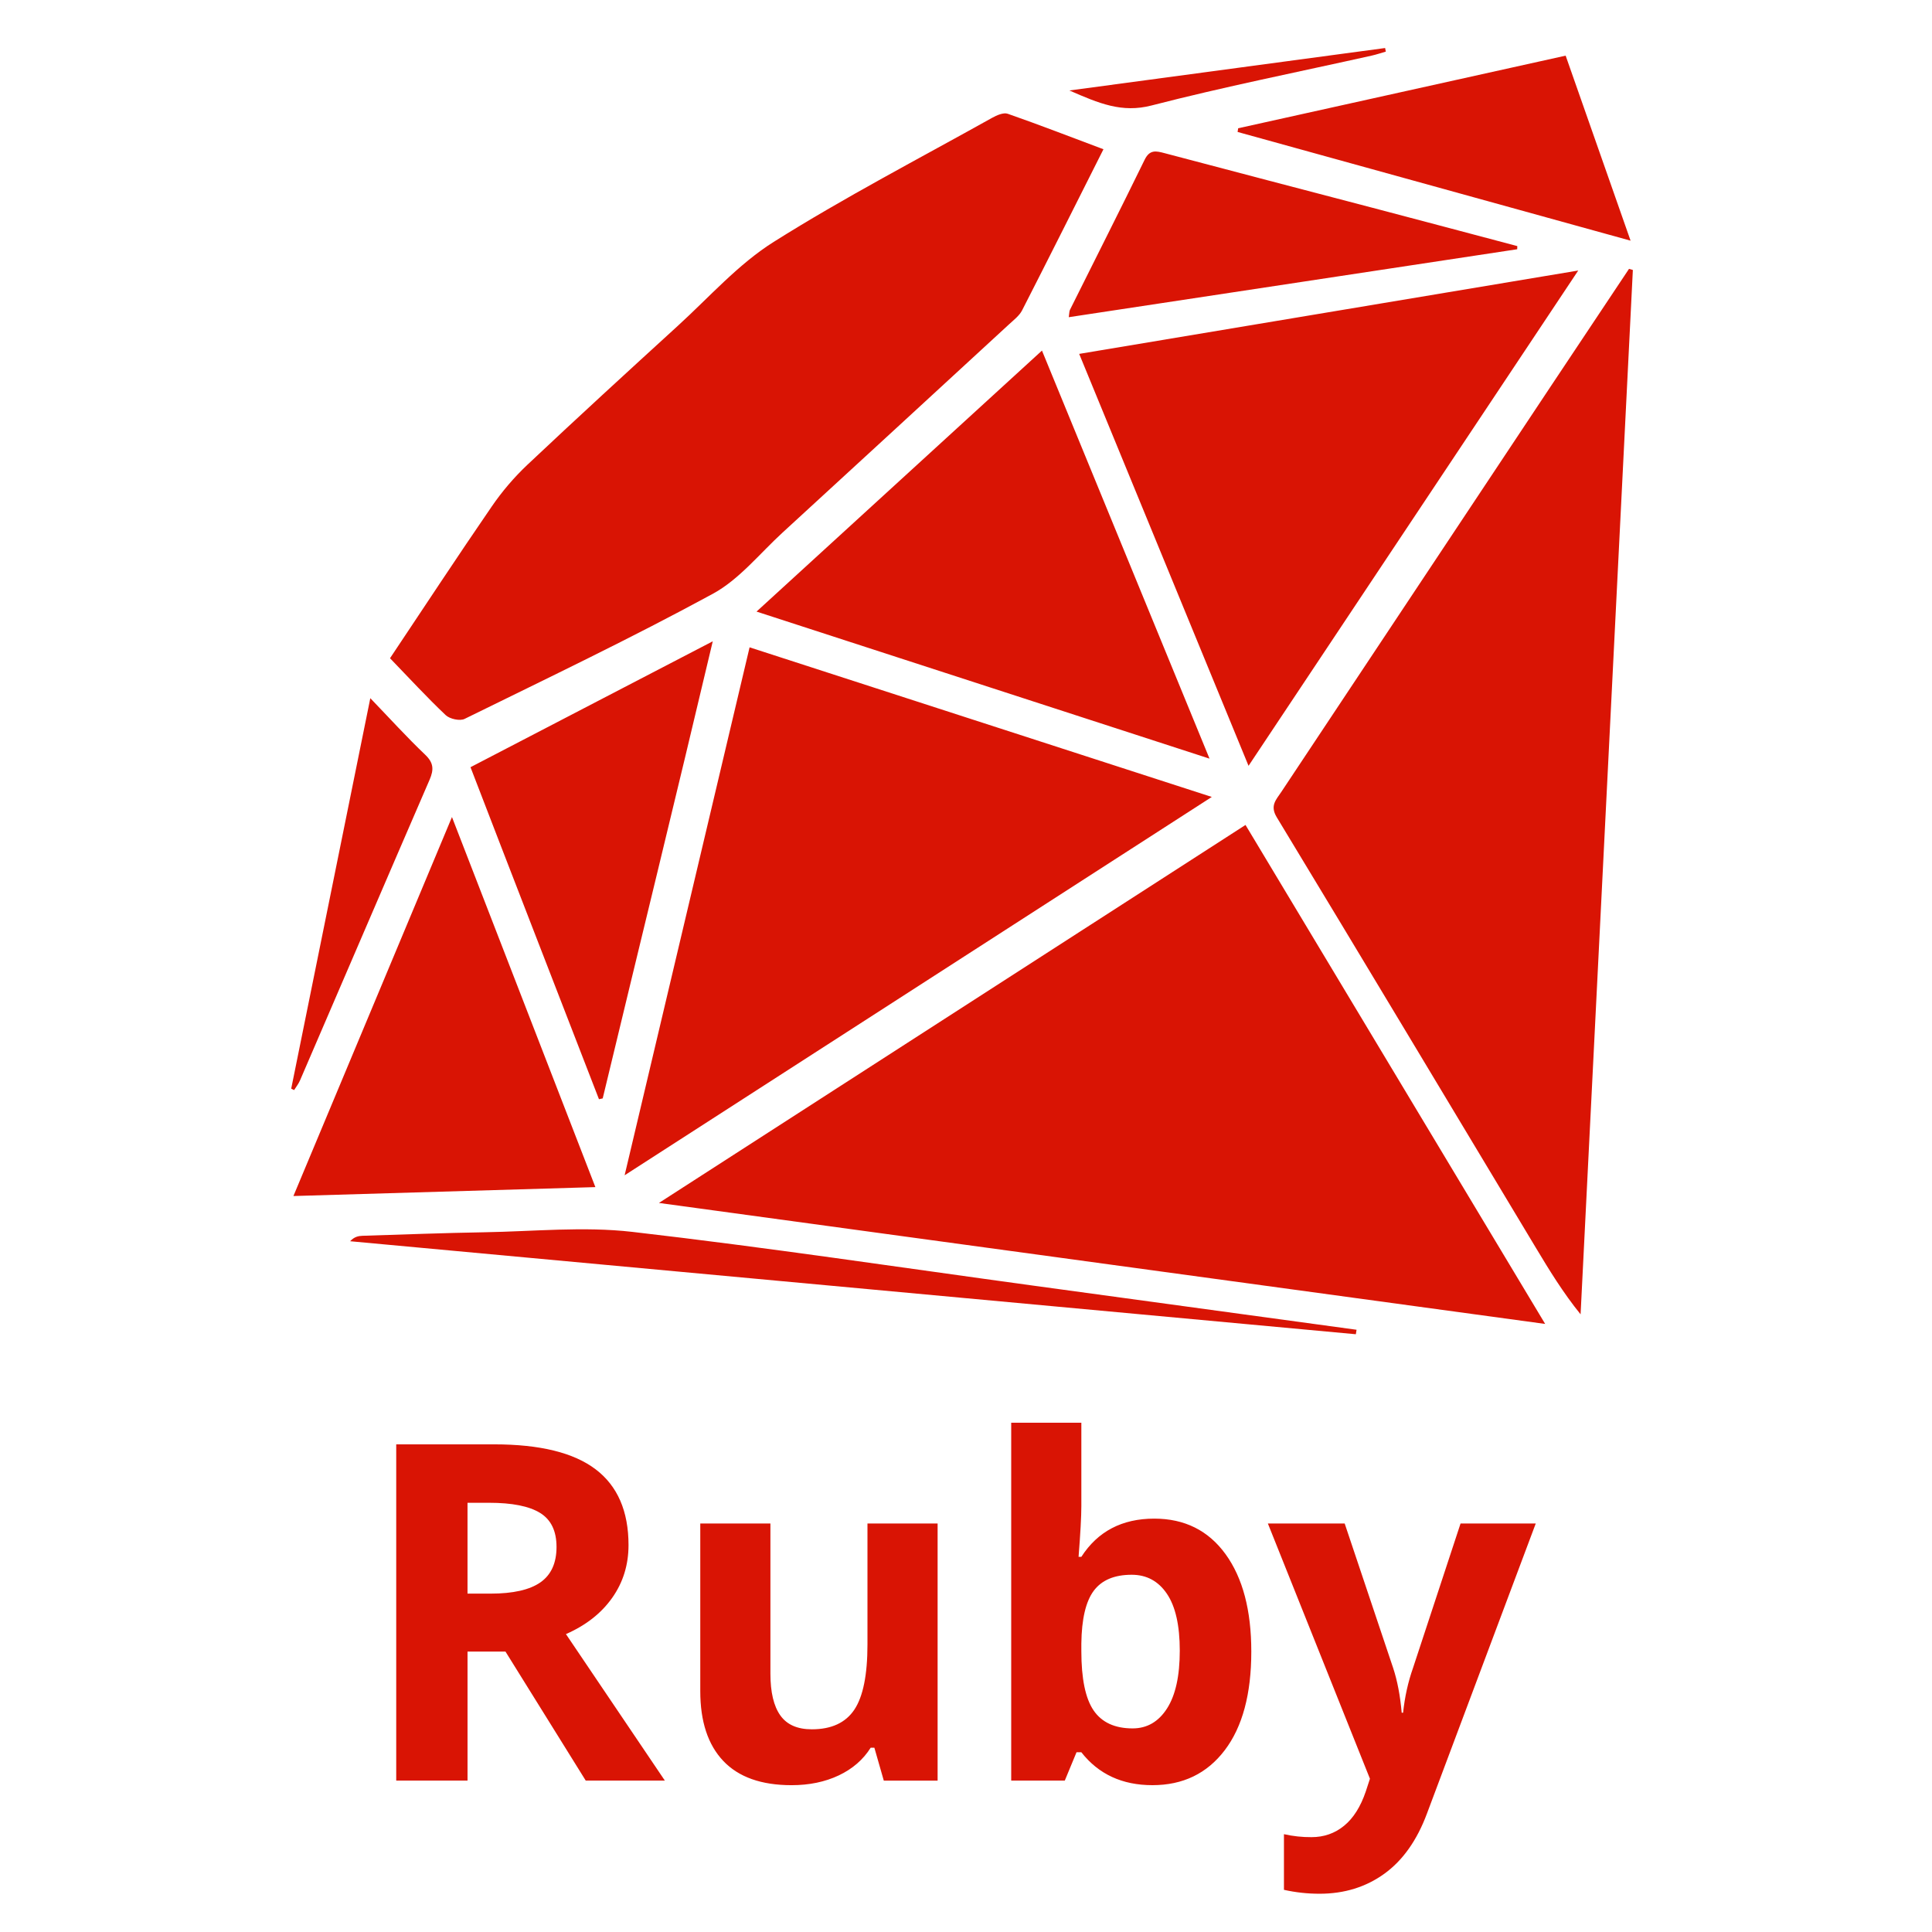
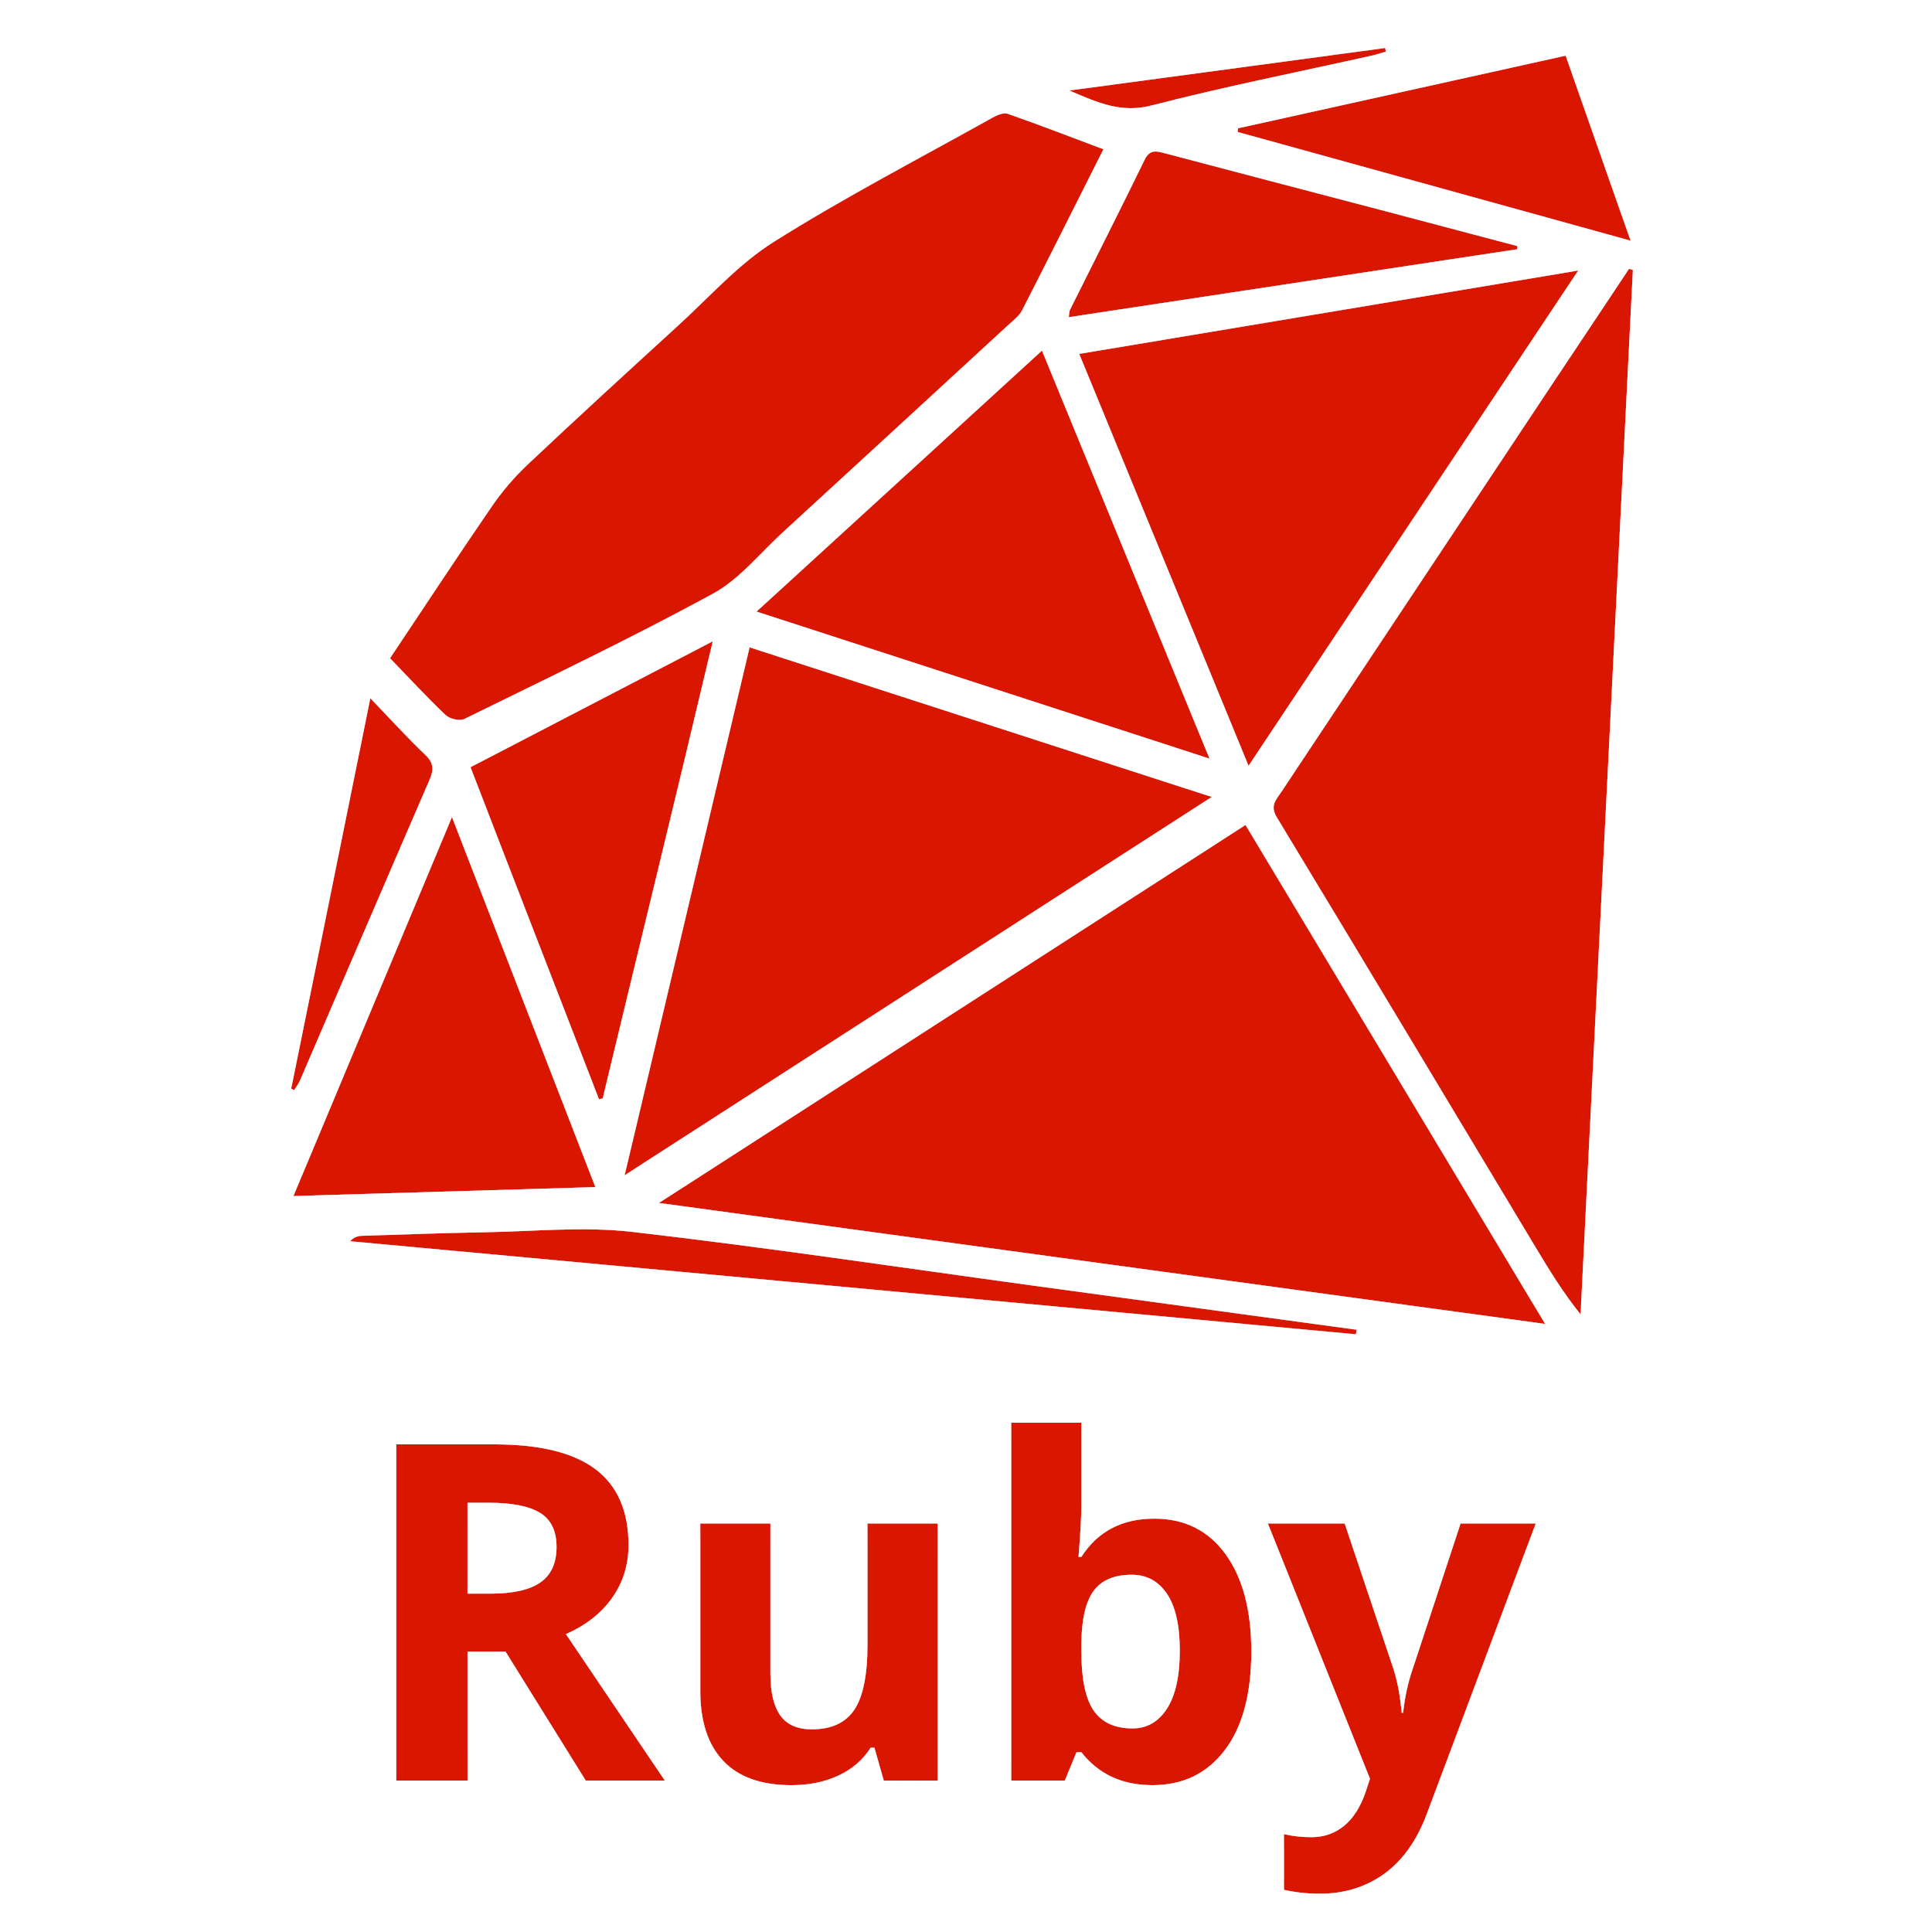
<svg xmlns="http://www.w3.org/2000/svg" viewBox="0 0 128 128">
+   <style>
+     path {
+       filter: drop-shadow(0px 0px 1px #fff);
+     }
+   </style>
  <path fill="#D91404" d="M82.518 54.655c-12.92 8.326-25.722 16.577-38.862 25.043l58.715 8.016-19.853-33.059zm25.409-36.843c-1.735 2.604-3.473 5.207-5.205 7.813A46257.18 46257.18 0 0084.881 52.48c-.331.5-.76.896-.294 1.664 5.744 9.483 11.441 18.996 17.152 28.498.901 1.501 1.813 2.996 2.979 4.436l3.463-69.191-.254-.075zM29.529 47.38c.269.255.94.402 1.251.249 5.509-2.708 11.053-5.355 16.442-8.286 1.756-.954 3.106-2.667 4.621-4.055a9782.293 9782.293 0 0015.021-13.812c.307-.283.668-.556.852-.913 1.797-3.513 3.562-7.042 5.391-10.675-2.181-.817-4.248-1.62-6.34-2.35-.284-.099-.73.098-1.04.27-4.843 2.706-9.777 5.267-14.467 8.218-2.347 1.476-4.259 3.651-6.337 5.547-3.347 3.056-6.692 6.119-9.992 9.229a17.14 17.14 0 00-2.355 2.76c-2.258 3.286-4.446 6.619-6.737 10.048 1.282 1.326 2.445 2.592 3.69 3.77zm20.133-4.493c-2.739 11.577-5.465 23.088-8.279 34.978L80.284 52.8l-30.622-9.913zm21.837-19.441l11.22 27.292c7.324-11.001 14.502-21.785 21.843-32.815l-33.063 5.523zM50.122 40.519l30.012 9.743c-3.761-9.163-7.393-18.005-11.101-27.035L50.122 40.519zM29.944 54.131L19.44 79.24l20.005-.591-9.501-24.518zm9.739 18.695l.248-.054c2.401-9.988 4.838-19.907 7.291-30.284l-16.05 8.341c2.735 7.112 5.653 14.612 8.511 21.997zm60.842-56.522c-3.195-.846-6.387-1.696-9.585-2.536-4.593-1.207-9.19-2.401-13.781-3.62-.573-.152-.989-.251-1.326.44-1.622 3.324-3.296 6.624-4.944 9.935-.051.103-.041.237-.08.492l29.71-4.502.006-.209zM81.993 8.742l26.037 7.203-4.302-12.258-21.696 4.811-.039.244zM89.875 88.1l-21.361-2.916c-8.873-1.211-17.73-2.544-26.623-3.569-3.225-.371-6.536-.029-9.806.026-2.687.046-5.374.148-8.06.233-.277.008-.553.064-.828.361 22.21 2.054 44.422 4.107 66.631 6.162l.047-.297zM19.878 71.576c2.864-6.641 5.712-13.287 8.586-19.922.288-.667.267-1.118-.296-1.653-1.203-1.145-2.319-2.378-3.634-3.744l-5.241 25.871.193.092c.133-.214.294-.414.392-.644zM76.29 6.989c4.827-1.246 9.724-2.218 14.592-3.305.314-.071.622-.175.932-.264l-.047-.238-20.916 2.813c1.965.859 3.478 1.5 5.439.994zM30.975 109.422v8.547h-4.724V95.692h6.491c3.026 0 5.266.551 6.719 1.653s2.18 2.776 2.18 5.02c0 1.311-.361 2.477-1.083 3.497-.721 1.021-1.741 1.822-3.063 2.401l6.553 9.705h-5.242l-5.317-8.547h-2.514zm0-3.84h1.524c1.492 0 2.595-.25 3.306-.747.71-.498 1.066-1.28 1.066-2.346 0-1.057-.363-1.808-1.09-2.255-.726-.447-1.851-.671-3.374-.671h-1.433v6.019zm27.578 12.387l-.624-2.179h-.244c-.498.793-1.204 1.404-2.117 1.836-.915.432-1.957.647-3.124.647-2.002 0-3.51-.535-4.526-1.607s-1.523-2.613-1.523-4.624v-11.108h4.647v9.95c0 1.229.219 2.151.656 2.766.436.615 1.131.921 2.086.921 1.301 0 2.24-.435 2.819-1.302.579-.869.869-2.308.869-4.319v-8.015h4.647v17.035h-3.566zm17.919-17.356c2.011 0 3.586.786 4.725 2.355 1.137 1.569 1.705 3.72 1.705 6.453 0 2.813-.587 4.992-1.759 6.535-1.174 1.545-2.771 2.316-4.793 2.316-2.001 0-3.57-.727-4.708-2.18h-.32l-.776 1.875h-3.551V94.26h4.647v5.516c0 .701-.062 1.823-.184 3.368h.184c1.086-1.686 2.697-2.531 4.83-2.531zm-1.494 3.719c-1.147 0-1.985.353-2.513 1.059-.528.707-.804 1.872-.823 3.498v.502c0 1.829.271 3.139.814 3.932.544.792 1.405 1.188 2.584 1.188.954 0 1.713-.44 2.277-1.318s.846-2.156.846-3.832c0-1.676-.285-2.934-.854-3.772-.568-.838-1.345-1.257-2.331-1.257zm9.021-3.398h5.089l3.215 9.584c.274.833.463 1.818.563 2.956h.092c.111-1.046.329-2.032.654-2.956l3.154-9.584h4.982l-7.207 19.214c-.66 1.777-1.602 3.108-2.825 3.992-1.225.884-2.654 1.325-4.29 1.325-.803 0-1.59-.086-2.361-.259v-3.687a8.004 8.004 0 001.828.197c.822 0 1.541-.251 2.156-.754.615-.502 1.095-1.261 1.439-2.277l.274-.839-6.763-16.912z" />
</svg>
